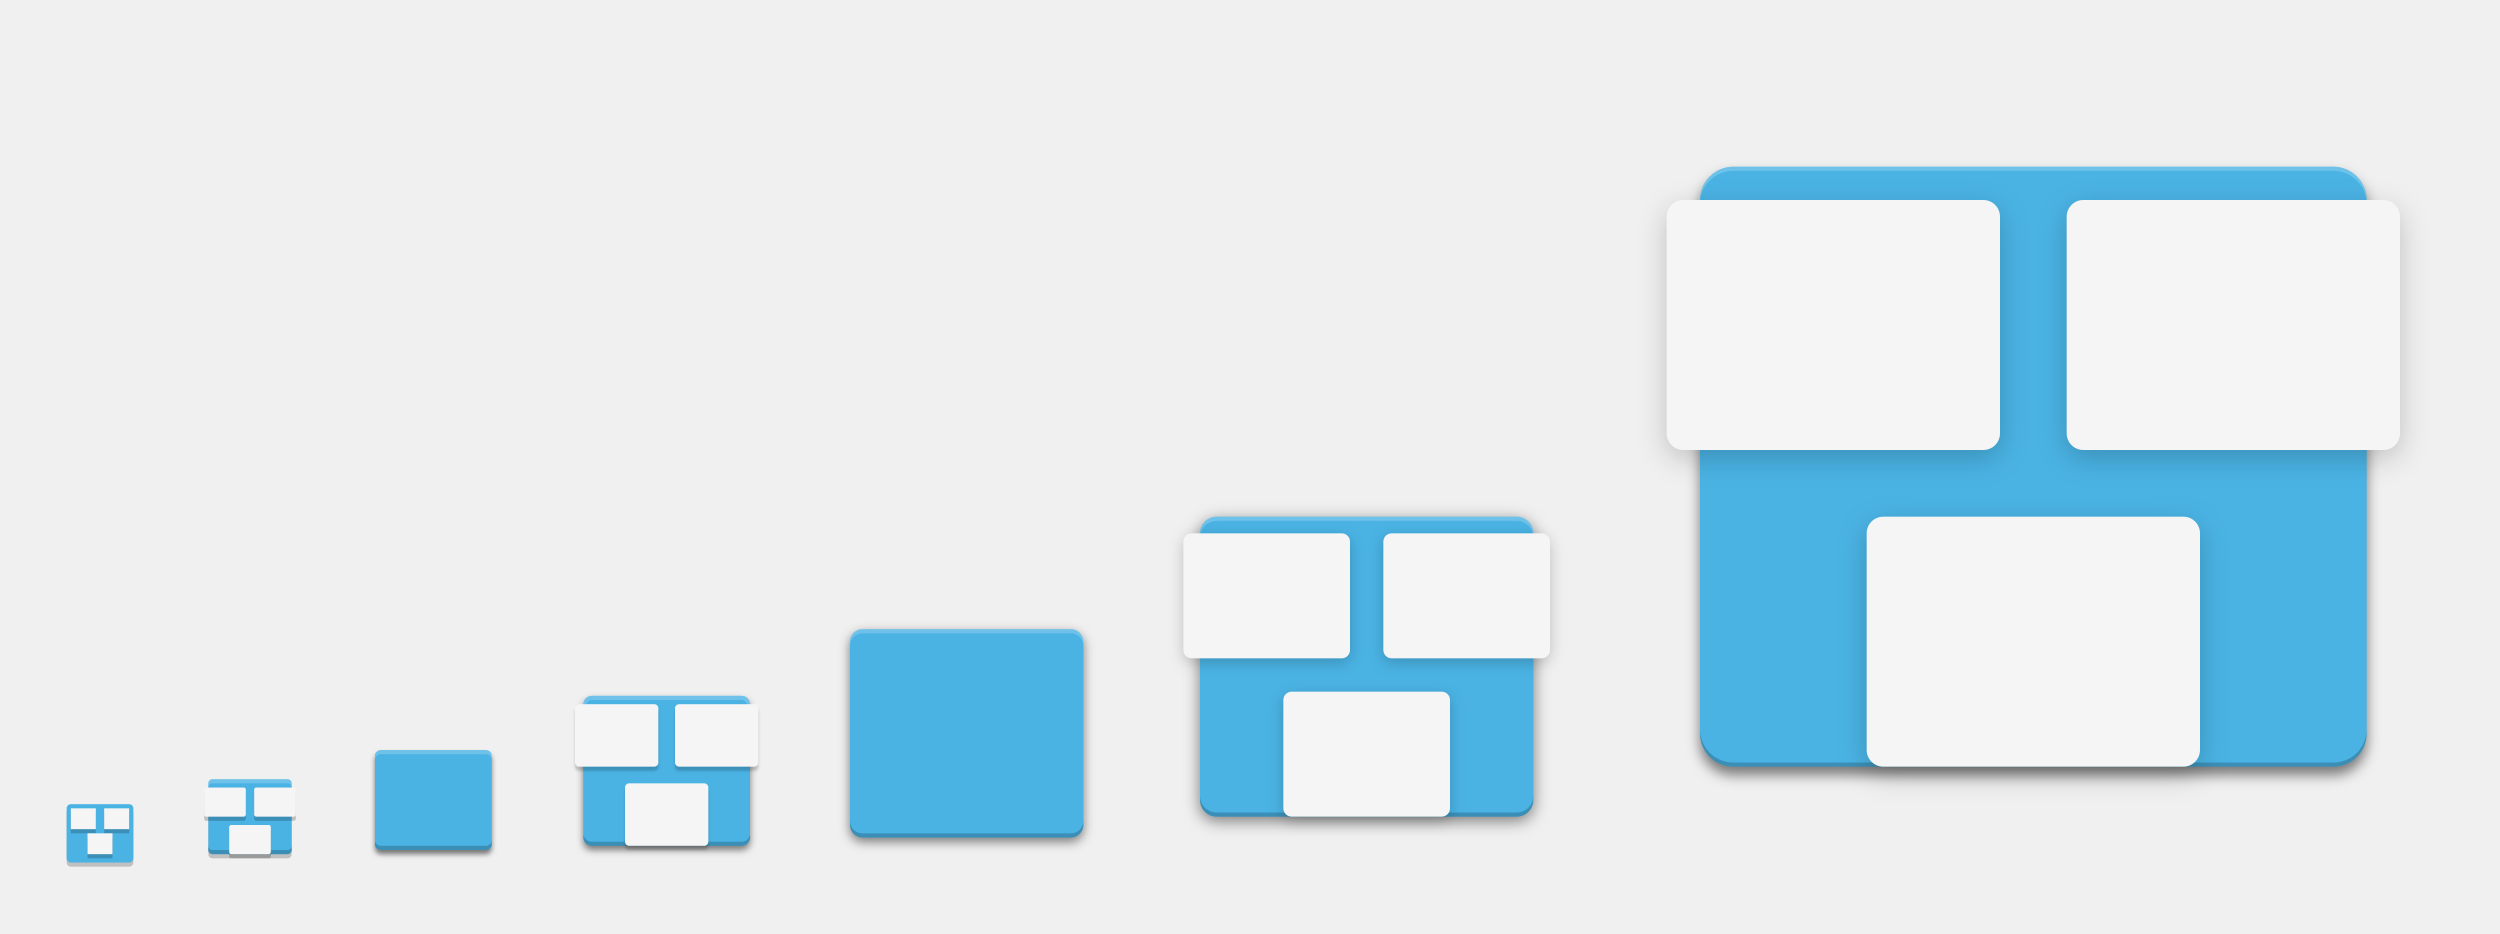
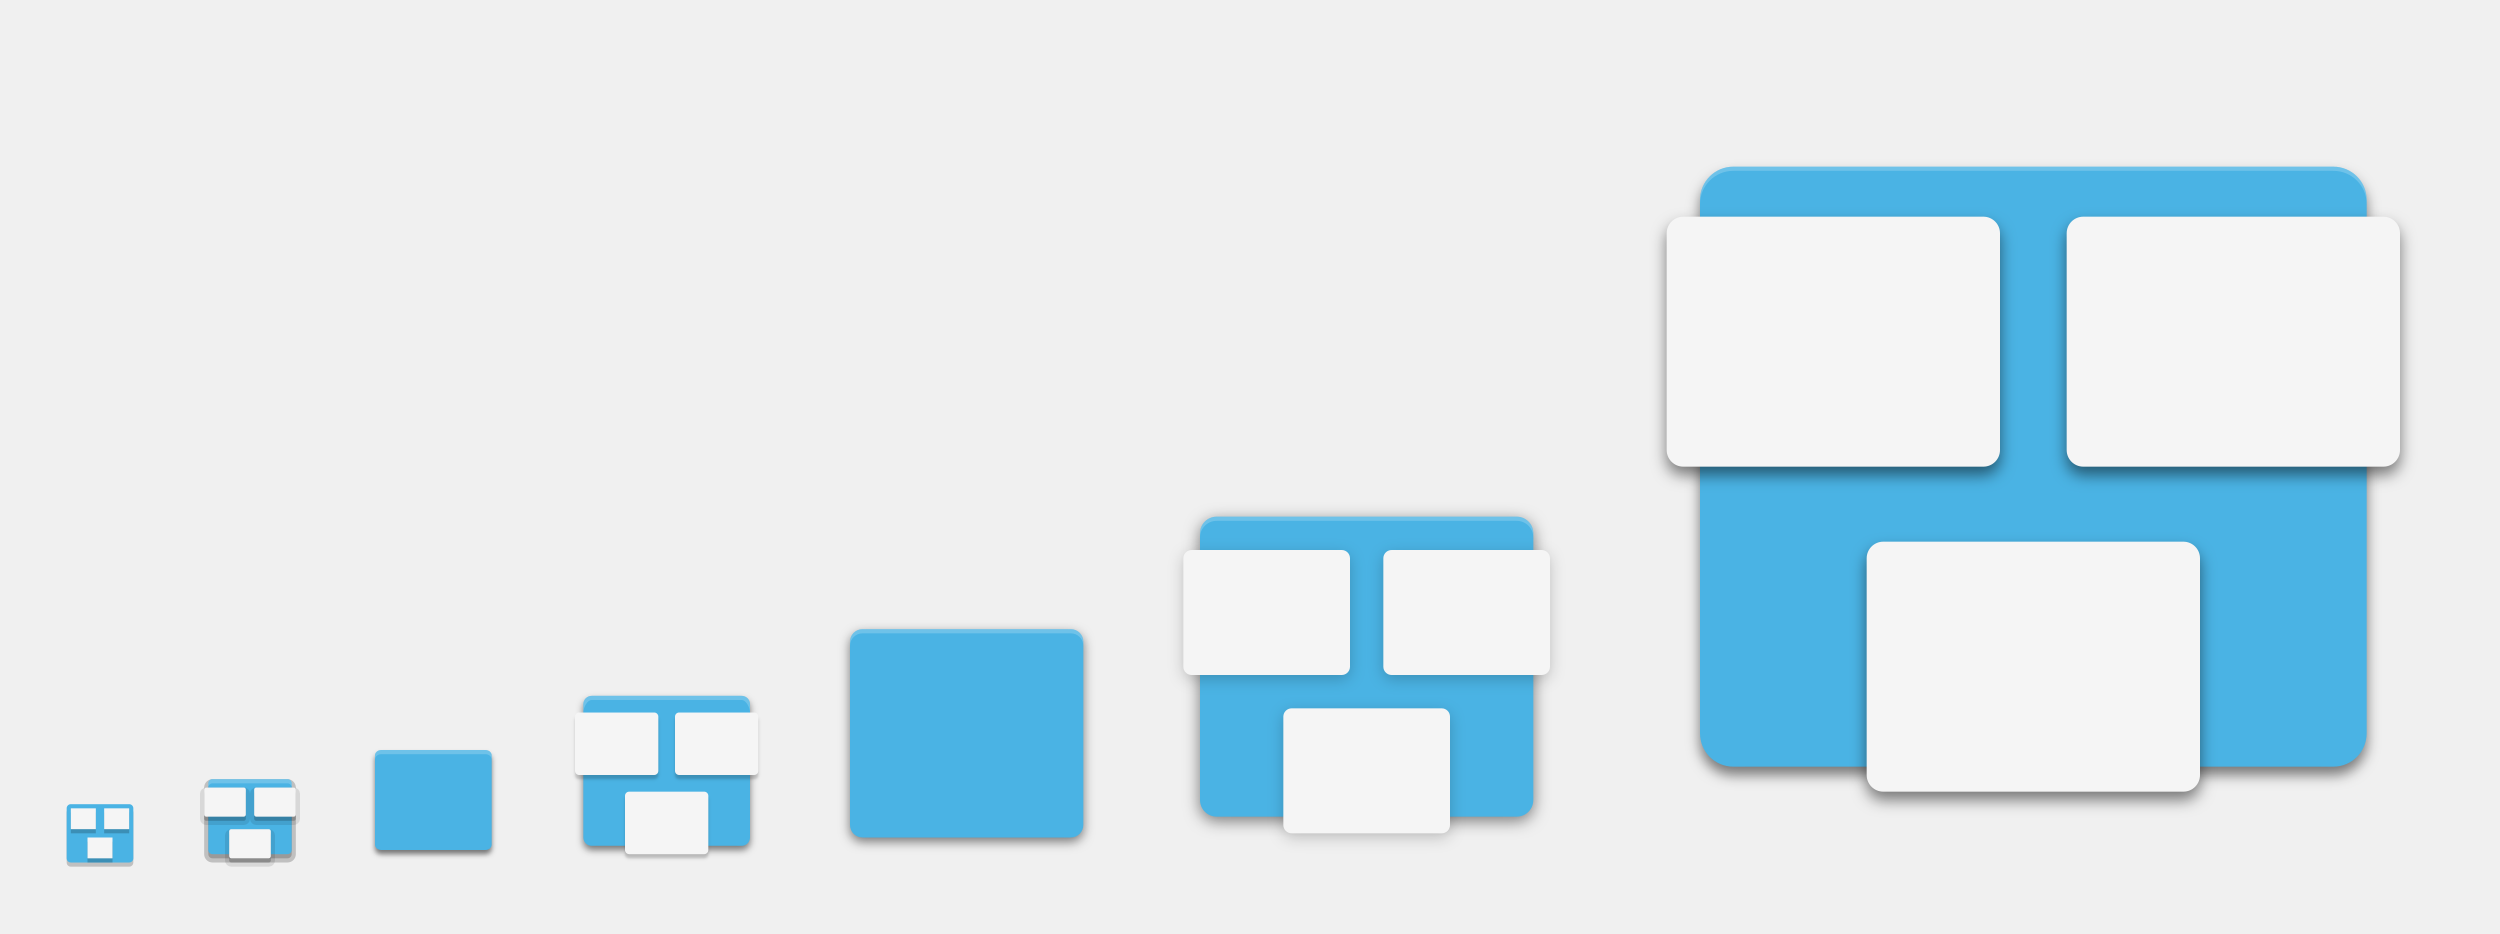
<svg xmlns="http://www.w3.org/2000/svg" width="600" height="224" id="svg11300" version="1.0" style="display:inline;enable-background:new">
  <defs id="defs3">
    <clipPath clipPathUnits="userSpaceOnUse" id="clipPath4016">
      <path style="fill:#000000;fill-opacity:1;stroke:none;display:inline;enable-background:new" d="m 17,269 c -0.554,0 -1,0.446 -1,1 l 0,1 0,11 c 0,0.554 0.446,1 1,1 l 14,0 c 0.554,0 1,-0.446 1,-1 l 0,-11 0,-1 c 0,-0.554 -0.446,-1 -1,-1 z" id="path4018" />
    </clipPath>
    <filter id="filter4182">
      <feGaussianBlur stdDeviation="1.9" id="feGaussianBlur4184" />
    </filter>
    <filter id="filter4190">
      <feGaussianBlur stdDeviation="1.52" id="feGaussianBlur4192" />
    </filter>
    <filter id="filter3903">
      <feGaussianBlur stdDeviation="0.438" id="feGaussianBlur3905" />
    </filter>
    <filter id="filter3907">
      <feGaussianBlur stdDeviation="0.438" id="feGaussianBlur3909" />
    </filter>
    <filter id="filter3911">
      <feGaussianBlur stdDeviation="0.438" id="feGaussianBlur3913" />
    </filter>
    <filter id="filter3917">
      <feGaussianBlur stdDeviation="0.95" id="feGaussianBlur3919" />
    </filter>
    <filter id="filter3959" x="-0.105" width="1.21" y="-0.14" height="1.28">
      <feGaussianBlur stdDeviation="1.75" id="feGaussianBlur3961" />
    </filter>
    <filter id="filter3963" x="-0.105" width="1.21" y="-0.14" height="1.28">
      <feGaussianBlur stdDeviation="1.75" id="feGaussianBlur3965" />
    </filter>
    <filter id="filter3967" x="-0.105" width="1.21" y="-0.14" height="1.28">
      <feGaussianBlur stdDeviation="1.75" id="feGaussianBlur3969" />
    </filter>
-     <filter id="filter4096" x="-0.105" width="1.21" y="-0.14" height="1.28">
-       <feGaussianBlur stdDeviation="3.5" id="feGaussianBlur4098" />
-     </filter>
-     <filter id="filter4100" x="-0.105" width="1.21" y="-0.14" height="1.28">
-       <feGaussianBlur stdDeviation="3.5" id="feGaussianBlur4102" />
-     </filter>
-     <filter id="filter4104" x="-0.105" width="1.21" y="-0.14" height="1.28">
-       <feGaussianBlur stdDeviation="3.5" id="feGaussianBlur4106" />
-     </filter>
    <filter id="filter3853">
      <feGaussianBlur stdDeviation="0.65" id="feGaussianBlur3855" />
    </filter>
    <filter id="filter3859">
      <feGaussianBlur stdDeviation="1.325" id="feGaussianBlur3861" />
+     </filter>
+     <filter style="color-interpolation-filters:sRGB" id="filter4244" x="-0.052" width="1.105" y="-0.07" height="1.14">
+       <feGaussianBlur stdDeviation="1.75" id="feGaussianBlur4246" />
+     </filter>
+     <filter style="color-interpolation-filters:sRGB" id="filter4248" x="-0.052" width="1.105" y="-0.07" height="1.14">
+       <feGaussianBlur stdDeviation="1.75" id="feGaussianBlur4250" />
+     </filter>
+     <filter style="color-interpolation-filters:sRGB" id="filter4252" x="-0.052" width="1.105" y="-0.07" height="1.14">
+       <feGaussianBlur stdDeviation="1.75" id="feGaussianBlur4254" />
    </filter>
  </defs>
  <g style="display:inline" id="layer1" transform="translate(0,-76)">
    <g style="display:none" id="layer7">
      <text y="59.745" xml:space="preserve" x="15.007" style="font-size:18px;font-style:normal;font-variant:normal;font-weight:normal;font-stretch:normal;fill:#000000;fill-opacity:1;stroke:none;display:inline;enable-background:new;font-family:DejaVu Sans;-inkscape-font-specification:DejaVu Sans" id="context">
        <tspan style="font-style:normal;font-variant:normal;font-weight:normal;font-stretch:normal;font-family:DejaVu Sans;-inkscape-font-specification:DejaVu Sans" y="59.745" x="15.007" id="tspan3933">apps</tspan>
      </text>
      <text y="59.745" xml:space="preserve" x="142.488" style="font-size:18px;font-style:normal;font-variant:normal;font-weight:bold;font-stretch:normal;text-align:start;line-height:125%;writing-mode:lr-tb;text-anchor:start;fill:#000000;fill-opacity:1;stroke:none;display:inline;enable-background:new;font-family:DejaVu Sans;-inkscape-font-specification:DejaVu Sans Bold" id="icon-name">
        <tspan style="font-size:18px;font-style:normal;font-variant:normal;font-weight:bold;font-stretch:normal;font-family:DejaVu Sans;-inkscape-font-specification:DejaVu Sans Bold" y="59.745" x="142.488" id="tspan3341">multitasking-view</tspan>
      </text>
      <rect style="fill:#e9e9e9;fill-opacity:1;fill-rule:nonzero;stroke:none;stroke-width:2;marker:none;visibility:visible;display:inline;overflow:visible;enable-background:accumulate" id="rect16x16" width="16" height="16" x="-32" y="268" transform="scale(-1,1)" />
      <rect style="fill:#e9e9e9;fill-opacity:1;fill-rule:nonzero;stroke:none;stroke-width:2;marker:none;visibility:visible;display:inline;overflow:visible;enable-background:accumulate" id="rect24x24" width="24" height="24" x="-72" y="260" transform="scale(-1,1)" />
      <rect style="fill:#e9e9e9;fill-opacity:1;fill-rule:nonzero;stroke:none;stroke-width:2;marker:none;visibility:visible;display:inline;overflow:visible;enable-background:accumulate" id="rect32x32" width="32" height="32" x="-120" y="252" transform="scale(-1,1)" />
      <rect y="236" x="-184" height="48" width="48" id="rect48x48" style="fill:#e9e9e9;fill-opacity:1;fill-rule:nonzero;stroke:none;stroke-width:2;marker:none;visibility:visible;display:inline;overflow:visible;enable-background:accumulate" transform="scale(-1,1)" />
      <rect style="fill:#e9e9e9;fill-opacity:1;fill-rule:nonzero;stroke:none;stroke-width:2;marker:none;visibility:visible;display:inline;overflow:visible;enable-background:accumulate" id="rect256x256" width="192" height="192" x="-584" y="92" transform="scale(-1,1)" />
      <rect y="188" x="-376" height="96" width="96" id="rect3949" style="fill:#e9e9e9;fill-opacity:1;fill-rule:nonzero;stroke:none;stroke-width:2;marker:none;visibility:visible;display:inline;overflow:visible;enable-background:accumulate" transform="scale(-1,1)" />
      <rect style="fill:#e9e9e9;fill-opacity:1;fill-rule:nonzero;stroke:none;stroke-width:2;marker:none;visibility:visible;display:inline;overflow:visible;enable-background:accumulate" id="rect3951" width="64" height="64" x="-264" y="220" transform="scale(-1,1)" />
    </g>
    <g id="layer6" style="display:inline">
+       <rect ry="1" rx="1" y="-70" x="-282" height="20" width="18" id="rect4242" style="fill:#000000;fill-opacity:1;stroke:#000000;opacity:0.2;stroke-opacity:1;stroke-width:2;stroke-miterlimit:4;stroke-dasharray:none" transform="matrix(0,-1,-1,0,0,0)" />
      <path id="path3853" d="m 17,270 c -0.554,0 -1,0.446 -1,1 l 0,1 0,11 c 0,0.554 0.446,1 1,1 l 14,0 c 0.554,0 1,-0.446 1,-1 l 0,-11 0,-1 c 0,-0.554 -0.446,-1 -1,-1 l -14,0 z" style="fill:#000000;fill-opacity:1;stroke:none;display:inline;enable-background:new;opacity:0.2" />
      <rect transform="matrix(0,-1,-1,0,0,0)" style="fill:#000000;fill-opacity:1;stroke:none;opacity:0.2" id="rect3083" width="18" height="20" x="-282" y="-70" rx="1" ry="1" />
      <path id="path3857" d="m 207,228 c -1.662,0 -3,1.338 -3,3 l 0,3 0,41 c 0,1.662 1.338,3 3,3 l 50,0 c 1.662,0 3,-1.338 3,-3 l 0,-41 0,-3 c 0,-1.662 -1.338,-3 -3,-3 l -50,0 z" style="opacity:0.5;fill:#000000;fill-opacity:1;stroke:none;filter:url(#filter3859)" />
      <rect ry="1.5" rx="1.286" y="-118" x="-280" height="28" width="24" id="rect3847" style="opacity:0.5;fill:#000000;fill-opacity:1;stroke:none;filter:url(#filter3853)" transform="matrix(0,-1,-1,0,0,1)" />
      <path id="path3915" d="m 142,244 c -1.108,0 -2,0.892 -2,2 l 0,2 0,30 c 0,1.108 0.892,2 2,2 l 36,0 c 1.108,0 2,-0.892 2,-2 l 0,-30 0,-2 c 0,-1.108 -0.892,-2 -2,-2 l -36,0 z" style="opacity:0.5;fill:#000000;fill-opacity:1;stroke:none;filter:url(#filter3917)" />
      <path style="fill:#4ab3e4;fill-opacity:1;stroke:none" d="M 207 151 C 205.338 151 204 152.338 204 154 L 204 157 L 204 198 C 204 199.662 205.338 201 207 201 L 257 201 C 258.662 201 260 199.662 260 198 L 260 157 L 260 154 C 260 152.338 258.662 151 257 151 L 207 151 z " transform="translate(0,76)" id="rect4229" />
      <rect ry="1" rx="1" y="-70" x="-281" height="20" width="18" id="rect4243" style="fill:#4ab3e4;fill-opacity:1;stroke:none" transform="matrix(0,-1,-1,0,0,0)" />
      <rect transform="matrix(0,-1,-1,0,0,0)" style="fill:#4ab3e4;fill-opacity:1;stroke:none" id="rect4255" width="24" height="28" x="-280" y="-118" rx="1.286" ry="1.5" />
      <path style="fill:#4ab3e4;fill-opacity:1;stroke:none;display:inline;enable-background:new" d="M 17 193 C 16.446 193 16 193.446 16 194 L 16 195 L 16 206 C 16 206.554 16.446 207 17 207 L 31 207 C 31.554 207 32 206.554 32 206 L 32 195 L 32 194 C 32 193.446 31.554 193 31 193 L 17 193 z " transform="translate(0,76)" id="rect4265" />
      <path style="fill:#4ab3e4;fill-opacity:1;stroke:none" d="M 142 167 C 140.892 167 140 167.892 140 169 L 140 171 L 140 201 C 140 202.108 140.892 203 142 203 L 178 203 C 179.108 203 180 202.108 180 201 L 180 171 L 180 169 C 180 167.892 179.108 167 178 167 L 142 167 z " transform="translate(0,76)" id="rect4203" />
      <path style="opacity:0.2;fill:#ffffff;fill-opacity:1;stroke:none" d="m 142,243 c -1.108,0 -2,0.892 -2,2 l 0,2 c 0,-1.108 0.892,-3 2,-3 l 36,0 c 1.108,0 2,1.892 2,3 l 0,-2 c 0,-1.108 -0.892,-2 -2,-2 z" id="path3345" />
-       <path id="path4118" d="m 142,279 c -1.108,0 -2,-0.892 -2,-2 l 0,-1 c 0,1.108 0.892,2 2,2 l 36,0 c 1.108,0 2,-0.892 2,-2 l 0,1 c 0,1.108 -0.892,2 -2,2 z" style="opacity:0.2;fill:#000000;fill-opacity:1;stroke:none" />
      <path style="fill:#ffffff;fill-opacity:1;stroke:none;opacity:0.2" d="M 207 151 C 205.338 151 204 152.338 204 154 L 204 155 C 204 153.338 205.338 152 207 152 L 257 152 C 258.662 152 260 153.338 260 155 L 260 154 C 260 152.338 258.662 151 257 151 L 207 151 z " transform="translate(0,76)" id="path4048" />
-       <path id="path4053" d="m 207,277 c -1.662,0 -3,-1.338 -3,-3 l 0,-1 c 0,1.662 1.338,3 3,3 l 50,0 c 1.662,0 3,-1.338 3,-3 l 0,1 c 0,1.662 -1.338,3 -3,3 l -50,0 z" style="opacity:0.2;fill:#000000;fill-opacity:1;stroke:none" />
      <path style="opacity:0.5;fill:#000000;fill-opacity:1;stroke:none;filter:url(#filter4182)" d="m 292,201 c -2.216,0 -4,1.784 -4,4 l 0,4 0,60 c 0,2.216 1.784,4 4,4 l 72,0 c 2.216,0 4,-1.784 4,-4 l 0,-60 0,-4 c 0,-2.216 -1.784,-4 -4,-4 l -72,0 z" id="path4114" />
      <path style="fill:#4ab3e4;fill-opacity:1;stroke:none" d="M 292 124 C 289.784 124 288 125.784 288 128 L 288 132 L 288 192 C 288 194.216 289.784 196 292 196 L 364 196 C 366.216 196 368 194.216 368 192 L 368 132 L 368 128 C 368 125.784 366.216 124 364 124 L 292 124 z " transform="translate(0,76)" id="path4083" />
      <path style="opacity:0.2;fill:#ffffff;fill-opacity:1;stroke:none" d="m 292,200 c -2.216,0 -4,1.784 -4,4 l 0,1 c 0,-2.216 1.784,-4 4,-4 l 72,0 c 2.216,0 4,1.784 4,4 l 0,-1 c 0,-2.216 -1.784,-4 -4,-4 l -72,0 z" id="path4087" />
-       <path style="opacity:0.2;fill:#000000;fill-opacity:1;stroke:none" d="m 288,267 0,1 c 0,2.216 1.784,4 4,4 l 72,0 c 2.216,0 4,-1.784 4,-4 l 0,-1 c 0,2.216 -1.784,4 -4,4 l -72,0 c -2.216,0 -4,-1.784 -4,-4 z" id="path4089" />
      <path id="path4136" d="m 416,118 c -4.432,0 -8,3.568 -8,8 l 0,8 0,120 c 0,4.432 3.568,8 8,8 l 144,0 c 4.432,0 8,-3.568 8,-8 l 0,-120 0,-8 c 0,-4.432 -3.568,-8 -8,-8 l -144,0 z" style="opacity:0.5;fill:#000000;fill-opacity:1;stroke:none;filter:url(#filter4190)" />
      <path style="fill:#4ab3e4;fill-opacity:1;stroke:none" d="M 416 40 C 411.568 40 408 43.568 408 48 L 408 56 L 408 176 C 408 180.432 411.568 184 416 184 L 560 184 C 564.432 184 568 180.432 568 176 L 568 56 L 568 48 C 568 43.568 564.432 40 560 40 L 416 40 z " transform="translate(0,76)" id="path4138" />
-       <path style="opacity:0.2;fill:#ffffff;fill-opacity:1;stroke:none" d="M 416 40 C 411.568 40 408 43.568 408 48 L 408 49 C 408 44.568 411.568 41 416 41 L 560 41 C 564.432 41 568 44.568 568 49 L 568 48 C 568 43.568 564.432 40 560 40 L 416 40 z " transform="translate(0,76)" id="path4142" />
-       <path style="opacity:0.2;fill:#000000;fill-opacity:1;stroke:none" d="M 408 175 L 408 176 C 408 180.432 411.568 184 416 184 L 560 184 C 564.432 184 568 180.432 568 176 L 568 175 C 568 179.432 564.432 183 560 183 L 416 183 C 411.568 183 408 179.432 408 175 z " transform="translate(0,76)" id="path4144" />
-       <path style="opacity:0.2;fill:#000000;fill-opacity:1;stroke:none;display:inline;filter:url(#filter3911);enable-background:new" d="m 163,246 18,0 c 0.554,0 1,0.446 1,1 l 0,13 c 0,0.554 -0.446,1 -1,1 l -18,0 c -0.554,0 -1,-0.446 -1,-1 l 0,-13 c 0,-0.554 0.446,-1 1,-1 z" id="rect3848" />
-       <path style="fill:#f5f5f5;fill-opacity:1;stroke:none;display:inline;enable-background:new" d="m 163,245 18,0 c 0.554,0 1,0.446 1,1 l 0,13 c 0,0.554 -0.446,1 -1,1 l -18,0 c -0.554,0 -1,-0.446 -1,-1 l 0,-13 c 0,-0.554 0.446,-1 1,-1 z" id="rect3842" />
-       <path style="opacity:0.2;fill:#000000;fill-opacity:1;stroke:none;display:inline;filter:url(#filter3903);enable-background:new" d="m 139,246 18,0 c 0.554,0 1,0.446 1,1 l 0,13 c 0,0.554 -0.446,1 -1,1 l -18,0 c -0.554,0 -1,-0.446 -1,-1 l 0,-13 c 0,-0.554 0.446,-1 1,-1 z" id="rect3850" />
-       <path style="fill:#f5f5f5;fill-opacity:1;stroke:none;display:inline;enable-background:new" d="m 139,245 18,0 c 0.554,0 1,0.446 1,1 l 0,13 c 0,0.554 -0.446,1 -1,1 l -18,0 c -0.554,0 -1,-0.446 -1,-1 l 0,-13 c 0,-0.554 0.446,-1 1,-1 z" id="rect3844" />
-       <path style="opacity:0.2;fill:#000000;fill-opacity:1;stroke:none;display:inline;filter:url(#filter3907);enable-background:new" d="m 151,265 18,0 c 0.554,0 1,0.446 1,1 l 0,13 c 0,0.554 -0.446,1 -1,1 l -18,0 c -0.554,0 -1,-0.446 -1,-1 l 0,-13 c 0,-0.554 0.446,-1 1,-1 z" id="rect3852" />
-       <path style="fill:#f5f5f5;fill-opacity:1;stroke:none;display:inline;enable-background:new" d="m 151,264 18,0 c 0.554,0 1,0.446 1,1 l 0,13 c 0,0.554 -0.446,1 -1,1 l -18,0 c -0.554,0 -1,-0.446 -1,-1 l 0,-13 c 0,-0.554 0.446,-1 1,-1 z" id="rect3846" />
-       <path id="path3921" d="m 334,205 36,0 c 1.108,0 2,0.892 2,2 l 0,26 c 0,1.108 -0.892,2 -2,2 l -36,0 c -1.108,0 -2,-0.892 -2,-2 l 0,-26 c 0,-1.108 0.892,-2 2,-2 z" style="opacity:0.2;fill:#000000;fill-opacity:1;stroke:none;display:inline;filter:url(#filter3963);enable-background:new" />
-       <path id="path3923" d="m 334,204 36,0 c 1.108,0 2,0.892 2,2 l 0,26 c 0,1.108 -0.892,2 -2,2 l -36,0 c -1.108,0 -2,-0.892 -2,-2 l 0,-26 c 0,-1.108 0.892,-2 2,-2 z" style="fill:#f5f5f5;fill-opacity:1;stroke:none;display:inline;enable-background:new" />
-       <path id="path3925" d="m 286,205 36,0 c 1.108,0 2,0.892 2,2 l 0,26 c 0,1.108 -0.892,2 -2,2 l -36,0 c -1.108,0 -2,-0.892 -2,-2 l 0,-26 c 0,-1.108 0.892,-2 2,-2 z" style="opacity:0.2;fill:#000000;fill-opacity:1;stroke:none;display:inline;filter:url(#filter3967);enable-background:new" />
-       <path id="path3927" d="m 286,204 36,0 c 1.108,0 2,0.892 2,2 l 0,26 c 0,1.108 -0.892,2 -2,2 l -36,0 c -1.108,0 -2,-0.892 -2,-2 l 0,-26 c 0,-1.108 0.892,-2 2,-2 z" style="fill:#f5f5f5;fill-opacity:1;stroke:none;display:inline;enable-background:new" />
-       <path id="path3929" d="m 310,243 36,0 c 1.108,0 2,0.892 2,2 l 0,26 c 0,1.108 -0.892,2 -2,2 l -36,0 c -1.108,0 -2,-0.892 -2,-2 l 0,-26 c 0,-1.108 0.892,-2 2,-2 z" style="opacity:0.2;fill:#000000;fill-opacity:1;stroke:none;display:inline;filter:url(#filter3959);enable-background:new" />
-       <path id="path3931" d="m 310,242 36,0 c 1.108,0 2,0.892 2,2 l 0,26 c 0,1.108 -0.892,2 -2,2 l -36,0 c -1.108,0 -2,-0.892 -2,-2 l 0,-26 c 0,-1.108 0.892,-2 2,-2 z" style="fill:#f5f5f5;fill-opacity:1;stroke:none;display:inline;enable-background:new" />
+       <path style="opacity:0.2;fill:#ffffff;fill-opacity:1;stroke:none" d="m 416,116 c -4.432,0 -8,3.568 -8,8 l 0,1 c 0,-4.432 3.568,-8 8,-8 l 144,0 c 4.432,0 8,3.568 8,8 l 0,-1 c 0,-4.432 -3.568,-8 -8,-8 l -144,0 z" id="path4142" />
+       <path style="display:inline;opacity:0.2;fill:#000000;fill-opacity:1;stroke:none;filter:url(#filter3911);enable-background:new" d="m 163,248 18,0 c 0.554,0 1,0.446 1,1 l 0,13 c 0,0.554 -0.446,1 -1,1 l -18,0 c -0.554,0 -1,-0.446 -1,-1 l 0,-13 c 0,-0.554 0.446,-1 1,-1 z" id="rect3848" />
+       <path style="display:inline;fill:#f5f5f5;fill-opacity:1;stroke:none;enable-background:new" d="m 163,247 18,0 c 0.554,0 1,0.446 1,1 l 0,13 c 0,0.554 -0.446,1 -1,1 l -18,0 c -0.554,0 -1,-0.446 -1,-1 l 0,-13 c 0,-0.554 0.446,-1 1,-1 z" id="rect3842" />
+       <path style="display:inline;opacity:0.2;fill:#000000;fill-opacity:1;stroke:none;filter:url(#filter3903);enable-background:new" d="m 139,248 18,0 c 0.554,0 1,0.446 1,1 l 0,13 c 0,0.554 -0.446,1 -1,1 l -18,0 c -0.554,0 -1,-0.446 -1,-1 l 0,-13 c 0,-0.554 0.446,-1 1,-1 z" id="rect3850" />
+       <path style="display:inline;fill:#f5f5f5;fill-opacity:1;stroke:none;enable-background:new" d="m 139,247 18,0 c 0.554,0 1,0.446 1,1 l 0,13 c 0,0.554 -0.446,1 -1,1 l -18,0 c -0.554,0 -1,-0.446 -1,-1 l 0,-13 c 0,-0.554 0.446,-1 1,-1 z" id="rect3844" />
+       <path style="display:inline;opacity:0.2;fill:#000000;fill-opacity:1;stroke:none;filter:url(#filter3907);enable-background:new" d="m 151,267 18,0 c 0.554,0 1,0.446 1,1 l 0,13 c 0,0.554 -0.446,1 -1,1 l -18,0 c -0.554,0 -1,-0.446 -1,-1 l 0,-13 c 0,-0.554 0.446,-1 1,-1 z" id="rect3852" />
+       <path style="display:inline;fill:#f5f5f5;fill-opacity:1;stroke:none;enable-background:new" d="m 151,266 18,0 c 0.554,0 1,0.446 1,1 l 0,13 c 0,0.554 -0.446,1 -1,1 l -18,0 c -0.554,0 -1,-0.446 -1,-1 l 0,-13 c 0,-0.554 0.446,-1 1,-1 z" id="rect3846" />
+       <path id="path3921" d="m 334,209 36,0 c 1.108,0 2,0.892 2,2 l 0,26 c 0,1.108 -0.892,2 -2,2 l -36,0 c -1.108,0 -2,-0.892 -2,-2 l 0,-26 c 0,-1.108 0.892,-2 2,-2 z" style="display:inline;opacity:0.2;fill:#000000;fill-opacity:1;stroke:none;filter:url(#filter3963);enable-background:new" />
+       <path id="path3923" d="m 334,208 36,0 c 1.108,0 2,0.892 2,2 l 0,26 c 0,1.108 -0.892,2 -2,2 l -36,0 c -1.108,0 -2,-0.892 -2,-2 l 0,-26 c 0,-1.108 0.892,-2 2,-2 z" style="display:inline;fill:#f5f5f5;fill-opacity:1;stroke:none;enable-background:new" />
+       <path id="path3925" d="m 286,209 36,0 c 1.108,0 2,0.892 2,2 l 0,26 c 0,1.108 -0.892,2 -2,2 l -36,0 c -1.108,0 -2,-0.892 -2,-2 l 0,-26 c 0,-1.108 0.892,-2 2,-2 z" style="display:inline;opacity:0.2;fill:#000000;fill-opacity:1;stroke:none;filter:url(#filter3967);enable-background:new" />
+       <path id="path3927" d="m 286,208 36,0 c 1.108,0 2,0.892 2,2 l 0,26 c 0,1.108 -0.892,2 -2,2 l -36,0 c -1.108,0 -2,-0.892 -2,-2 l 0,-26 c 0,-1.108 0.892,-2 2,-2 z" style="display:inline;fill:#f5f5f5;fill-opacity:1;stroke:none;enable-background:new" />
+       <path id="path3929" d="m 310,247 36,0 c 1.108,0 2,0.892 2,2 l 0,26 c 0,1.108 -0.892,2 -2,2 l -36,0 c -1.108,0 -2,-0.892 -2,-2 l 0,-26 c 0,-1.108 0.892,-2 2,-2 z" style="display:inline;opacity:0.2;fill:#000000;fill-opacity:1;stroke:none;filter:url(#filter3959);enable-background:new" />
+       <path id="path3931" d="m 310,246 36,0 c 1.108,0 2,0.892 2,2 l 0,26 c 0,1.108 -0.892,2 -2,2 l -36,0 c -1.108,0 -2,-0.892 -2,-2 l 0,-26 c 0,-1.108 0.892,-2 2,-2 z" style="display:inline;fill:#f5f5f5;fill-opacity:1;stroke:none;enable-background:new" />
      <rect ry="0" y="271" x="17" height="5" width="6" id="rect4000" style="opacity:0.2;fill:#000000;fill-opacity:1;stroke:none" />
      <rect style="opacity:0.2;fill:#000000;fill-opacity:1;stroke:none" id="rect4002" width="6" height="5" x="25" y="271" ry="0" />
-       <rect ry="0" y="277" x="21" height="5" width="6" id="rect4004" style="opacity:0.2;fill:#000000;fill-opacity:1;stroke:none" />
+       <rect ry="0" y="278" x="21" height="5" width="6" id="rect4004" style="opacity:0.2;fill:#000000;fill-opacity:1;stroke:none" />
      <rect style="fill:#f5f5f5;fill-opacity:1;stroke:none" id="rect3987" width="6" height="5" x="17" y="270" ry="0" />
      <rect ry="0" y="270" x="25" height="5" width="6" id="rect3989" style="fill:#f5f5f5;fill-opacity:1;stroke:none" />
-       <rect style="fill:#f5f5f5;fill-opacity:1;stroke:none" id="rect3991" width="6" height="5" x="21" y="276" ry="0" />
-       <path style="opacity:0.2;fill:#000000;fill-opacity:1;stroke:none;display:inline;enable-background:new;filter:url(#filter4100)" d="m 500,126 72,0 c 2.216,0 4,1.784 4,4 l 0,52 c 0,2.216 -1.784,4 -4,4 l -72,0 c -2.216,0 -4,-1.784 -4,-4 l 0,-52 c 0,-2.216 1.784,-4 4,-4 z" id="path4034" />
-       <path style="fill:#f5f5f5;fill-opacity:1;stroke:none;display:inline;enable-background:new" d="m 500,124 72,0 c 2.216,0 4,1.784 4,4 l 0,52 c 0,2.216 -1.784,4 -4,4 l -72,0 c -2.216,0 -4,-1.784 -4,-4 l 0,-52 c 0,-2.216 1.784,-4 4,-4 z" id="path4036" />
-       <path style="opacity:0.2;fill:#000000;fill-opacity:1;stroke:none;display:inline;enable-background:new;filter:url(#filter4104)" d="m 404,126 72,0 c 2.216,0 4,1.784 4,4 l 0,52 c 0,2.216 -1.784,4 -4,4 l -72,0 c -2.216,0 -4,-1.784 -4,-4 l 0,-52 c 0,-2.216 1.784,-4 4,-4 z" id="path4038" />
-       <path style="fill:#f5f5f5;fill-opacity:1;stroke:none;display:inline;enable-background:new" d="m 404,124 72,0 c 2.216,0 4,1.784 4,4 l 0,52 c 0,2.216 -1.784,4 -4,4 l -72,0 c -2.216,0 -4,-1.784 -4,-4 l 0,-52 c 0,-2.216 1.784,-4 4,-4 z" id="path4040" />
-       <path style="opacity:0.2;fill:#000000;fill-opacity:1;stroke:none;display:inline;enable-background:new;filter:url(#filter4096)" d="m 452,202 72,0 c 2.216,0 4,1.784 4,4 l 0,52 c 0,2.216 -1.784,4 -4,4 l -72,0 c -2.216,0 -4,-1.784 -4,-4 l 0,-52 c 0,-2.216 1.784,-4 4,-4 z" id="path4042" />
-       <path style="fill:#f5f5f5;fill-opacity:1;stroke:none;display:inline;enable-background:new" d="m 452,200 72,0 c 2.216,0 4,1.784 4,4 l 0,52 c 0,2.216 -1.784,4 -4,4 l -72,0 c -2.216,0 -4,-1.784 -4,-4 l 0,-52 c 0,-2.216 1.784,-4 4,-4 z" id="path4044" />
+       <rect style="fill:#f5f5f5;fill-opacity:1;stroke:none" id="rect3991" width="6" height="5" x="21" y="277" ry="0" />
+       <path style="display:inline;opacity:0.5;fill:#000000;fill-opacity:1;stroke:none;filter:url(#filter4252);enable-background:new" d="m 500,130 72,0 c 2.216,0 4,1.784 4,4 l 0,52 c 0,2.216 -1.784,4 -4,4 l -72,0 c -2.216,0 -4,-1.784 -4,-4 l 0,-52 c 0,-2.216 1.784,-4 4,-4 z" id="path4034" />
+       <path style="display:inline;fill:#f5f5f5;fill-opacity:1;stroke:none;enable-background:new" d="m 500,128 72,0 c 2.216,0 4,1.784 4,4 l 0,52 c 0,2.216 -1.784,4 -4,4 l -72,0 c -2.216,0 -4,-1.784 -4,-4 l 0,-52 c 0,-2.216 1.784,-4 4,-4 z" id="path4036" />
+       <path style="display:inline;opacity:0.5;fill:#000000;fill-opacity:1;stroke:none;filter:url(#filter4248);enable-background:new" d="m 404,130 72,0 c 2.216,0 4,1.784 4,4 l 0,52 c 0,2.216 -1.784,4 -4,4 l -72,0 c -2.216,0 -4,-1.784 -4,-4 l 0,-52 c 0,-2.216 1.784,-4 4,-4 z" id="path4038" />
+       <path style="display:inline;fill:#f5f5f5;fill-opacity:1;stroke:none;enable-background:new" d="m 404,128 72,0 c 2.216,0 4,1.784 4,4 l 0,52 c 0,2.216 -1.784,4 -4,4 l -72,0 c -2.216,0 -4,-1.784 -4,-4 l 0,-52 c 0,-2.216 1.784,-4 4,-4 z" id="path4040" />
+       <path style="display:inline;opacity:0.5;fill:#000000;fill-opacity:1;stroke:none;filter:url(#filter4244);enable-background:new" d="m 452,208 72,0 c 2.216,0 4,1.784 4,4 l 0,52 c 0,2.216 -1.784,4 -4,4 l -72,0 c -2.216,0 -4,-1.784 -4,-4 l 0,-52 c 0,-2.216 1.784,-4 4,-4 z" id="path4042" />
+       <path style="display:inline;fill:#f5f5f5;fill-opacity:1;stroke:none;enable-background:new" d="m 452,206 72,0 c 2.216,0 4,1.784 4,4 l 0,52 c 0,2.216 -1.784,4 -4,4 l -72,0 c -2.216,0 -4,-1.784 -4,-4 l 0,-52 c 0,-2.216 1.784,-4 4,-4 z" id="path4044" />
      <path style="fill:#ffffff;fill-opacity:1;stroke:none;opacity:0.2" d="M 91.5 180 C 90.669 180 90 180.569 90 181.281 L 90 182.281 C 90 181.569 90.669 181 91.5 181 L 116.5 181 C 117.331 181 118 181.569 118 182.281 L 118 181.281 C 118 180.569 117.331 180 116.5 180 L 91.5 180 z " transform="translate(0,76)" id="rect4108" />
-       <path id="path4113" d="m 91.5,280 c -0.831,0 -1.5,-0.569 -1.5,-1.281 l 0,-1 C 90,278.431 90.669,279 91.5,279 l 25,0 c 0.831,0 1.5,-0.569 1.5,-1.281 l 0,1 C 118,279.431 117.331,280 116.5,280 l -25,0 z" style="fill:#000000;fill-opacity:1;stroke:none;opacity:0.2" />
      <path style="fill:#ffffff;fill-opacity:1;stroke:none;opacity:0.2" d="M 51 187 C 50.446 187 50 187.446 50 188 L 50 189 C 50 188.446 50.446 188 51 188 L 69 188 C 69.554 188 70 188.446 70 189 L 70 188 C 70 187.446 69.554 187 69 187 L 51 187 z " transform="translate(0,76)" id="rect4115" />
+       <path id="path4236" d="m 61.5,266 9,0 c 0.277,0 0.5,0.223 0.5,0.5 l 0,6 c 0,0.277 -0.223,0.5 -0.5,0.5 l -9,0 c -0.277,0 -0.5,-0.223 -0.5,-0.5 l 0,-6 c 0,-0.277 0.223,-0.5 0.5,-0.5 z" style="fill:#000000;fill-opacity:1;stroke:#000000;display:inline;enable-background:new;opacity:0.1;stroke-opacity:1;stroke-width:2;stroke-miterlimit:4;stroke-dasharray:none" />
      <path style="fill:#000000;fill-opacity:1;stroke:none;display:inline;enable-background:new;opacity:0.2" d="m 61.5,266 9,0 c 0.277,0 0.5,0.223 0.5,0.5 l 0,6 c 0,0.277 -0.223,0.5 -0.5,0.5 l -9,0 c -0.277,0 -0.5,-0.223 -0.5,-0.5 l 0,-6 c 0,-0.277 0.223,-0.5 0.5,-0.5 z" id="path4137" />
-       <path id="path4120" d="m 51,281 c -0.554,0 -1,-0.446 -1,-1 l 0,-1 c 0,0.554 0.446,1 1,1 l 18,0 c 0.554,0 1,-0.446 1,-1 l 0,1 c 0,0.554 -0.446,1 -1,1 l -18,0 z" style="fill:#000000;fill-opacity:1;stroke:none;opacity:0.2" />
+       <path id="path4238" d="m 49.5,266 9,0 c 0.277,0 0.5,0.223 0.5,0.5 l 0,6 c 0,0.277 -0.223,0.5 -0.5,0.5 l -9,0 c -0.277,0 -0.5,-0.223 -0.5,-0.5 l 0,-6 c 0,-0.277 0.223,-0.5 0.5,-0.5 z" style="fill:#000000;fill-opacity:1;stroke:#000000;display:inline;enable-background:new;opacity:0.1;stroke-opacity:1;stroke-width:2;stroke-miterlimit:4;stroke-dasharray:none" />
      <path style="fill:#000000;fill-opacity:1;stroke:none;display:inline;enable-background:new;opacity:0.2" d="m 49.5,266 9,0 c 0.277,0 0.5,0.223 0.5,0.5 l 0,6 c 0,0.277 -0.223,0.5 -0.5,0.5 l -9,0 c -0.277,0 -0.5,-0.223 -0.5,-0.5 l 0,-6 c 0,-0.277 0.223,-0.5 0.5,-0.5 z" id="path4139" />
      <path id="path4122" d="m 61.5,265 9,0 c 0.277,0 0.5,0.223 0.5,0.5 l 0,6 c 0,0.277 -0.223,0.5 -0.5,0.5 l -9,0 c -0.277,0 -0.5,-0.223 -0.5,-0.5 l 0,-6 c 0,-0.277 0.223,-0.5 0.5,-0.5 z" style="fill:#f5f5f5;fill-opacity:1;stroke:none;display:inline;enable-background:new" />
-       <path style="fill:#000000;fill-opacity:1;stroke:none;display:inline;enable-background:new;opacity:0.2" d="m 55.5,275 9,0 c 0.277,0 0.5,0.223 0.5,0.5 l 0,6 c 0,0.277 -0.223,0.5 -0.5,0.5 l -9,0 c -0.277,0 -0.5,-0.223 -0.5,-0.5 l 0,-6 c 0,-0.277 0.223,-0.5 0.5,-0.5 z" id="path4141" />
+       <path style="display:inline;opacity:0.2;fill:#000000;fill-opacity:1;stroke:none;enable-background:new" d="m 55.5,276 9,0 c 0.277,0 0.5,0.223 0.5,0.5 l 0,6 c 0,0.277 -0.223,0.5 -0.5,0.5 l -9,0 c -0.277,0 -0.5,-0.223 -0.5,-0.5 l 0,-6 c 0,-0.277 0.223,-0.5 0.5,-0.5 z" id="path4141" />
      <path id="path4124" d="m 49.5,265 9,0 c 0.277,0 0.5,0.223 0.5,0.5 l 0,6 c 0,0.277 -0.223,0.5 -0.5,0.5 l -9,0 c -0.277,0 -0.5,-0.223 -0.5,-0.5 l 0,-6 c 0,-0.277 0.223,-0.5 0.5,-0.5 z" style="fill:#f5f5f5;fill-opacity:1;stroke:none;display:inline;enable-background:new" />
-       <path id="path4126" d="m 55.5,274 9,0 c 0.277,0 0.5,0.223 0.5,0.5 l 0,6 c 0,0.277 -0.223,0.5 -0.5,0.5 l -9,0 c -0.277,0 -0.5,-0.223 -0.5,-0.5 l 0,-6 c 0,-0.277 0.223,-0.5 0.5,-0.5 z" style="fill:#f5f5f5;fill-opacity:1;stroke:none;display:inline;enable-background:new" />
+       <path id="path4240" d="m 55.5,276 9,0 c 0.277,0 0.5,0.223 0.5,0.5 l 0,6 c 0,0.277 -0.223,0.5 -0.5,0.5 l -9,0 c -0.277,0 -0.5,-0.223 -0.5,-0.5 l 0,-6 c 0,-0.277 0.223,-0.5 0.5,-0.5 z" style="display:inline;opacity:0.1;fill:#000000;fill-opacity:1;stroke:#000000;enable-background:new;stroke-opacity:1;stroke-width:2;stroke-miterlimit:4;stroke-dasharray:none" />
+       <path id="path4126" d="m 55.5,275 9,0 c 0.277,0 0.5,0.223 0.5,0.5 l 0,6 c 0,0.277 -0.223,0.5 -0.5,0.5 l -9,0 c -0.277,0 -0.5,-0.223 -0.5,-0.5 l 0,-6 c 0,-0.277 0.223,-0.5 0.5,-0.5 z" style="display:inline;fill:#f5f5f5;fill-opacity:1;stroke:none;enable-background:new" />
    </g>
  </g>
</svg>
